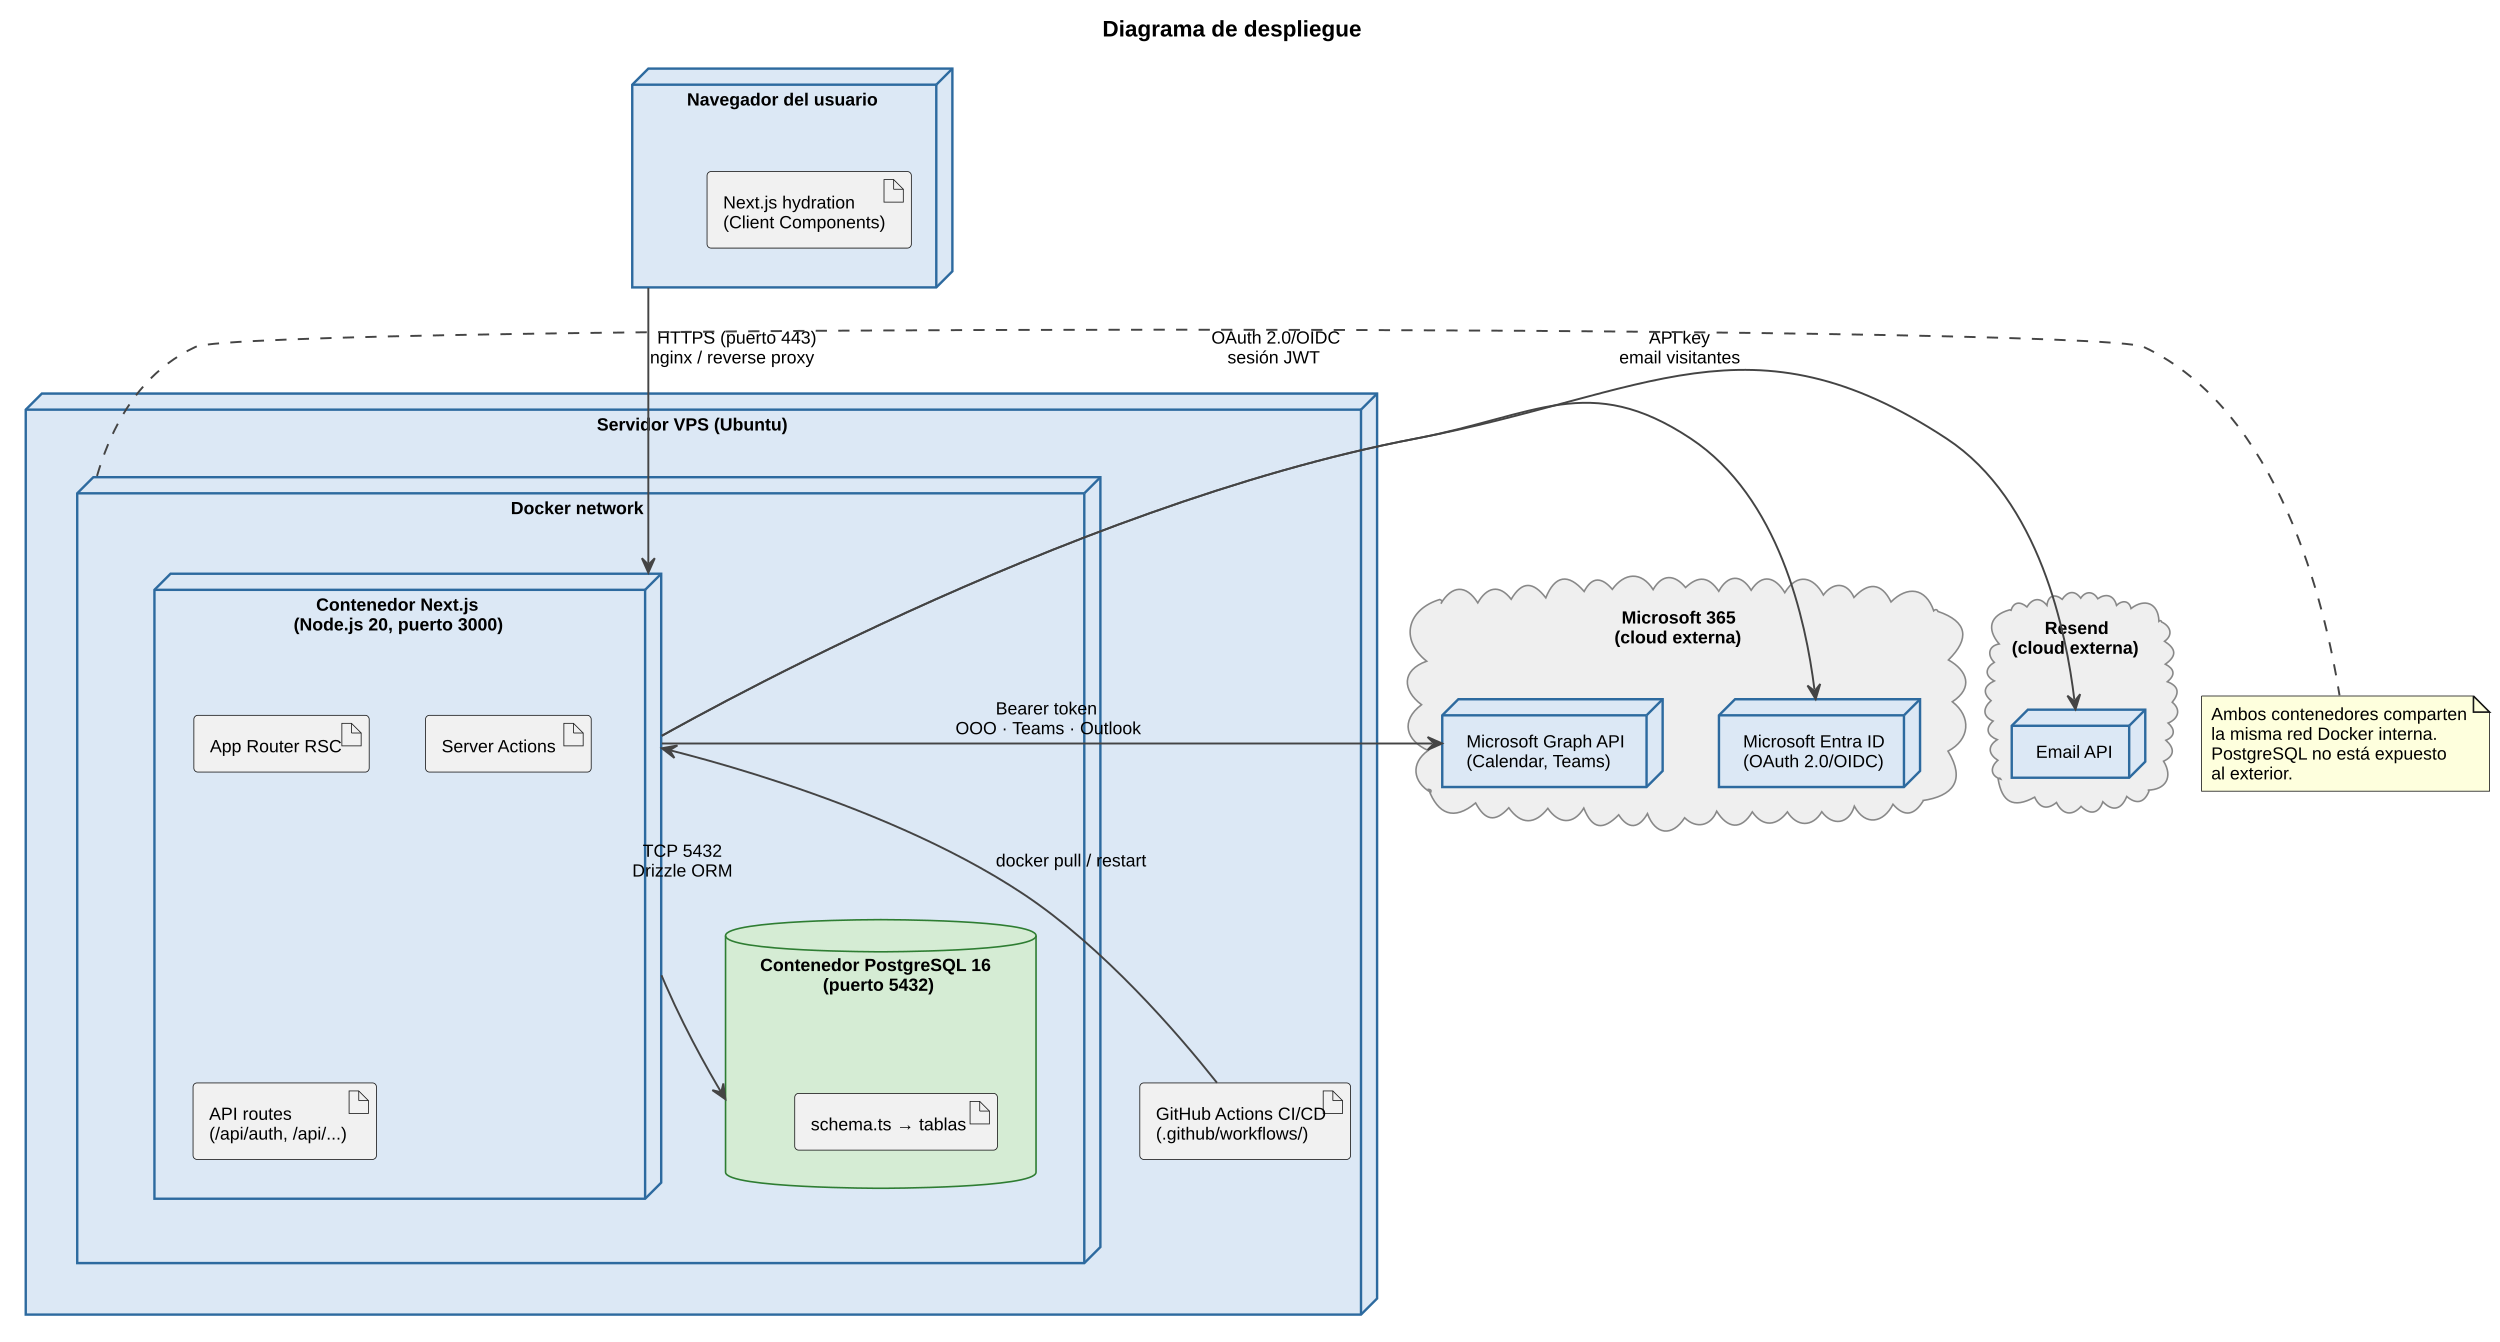
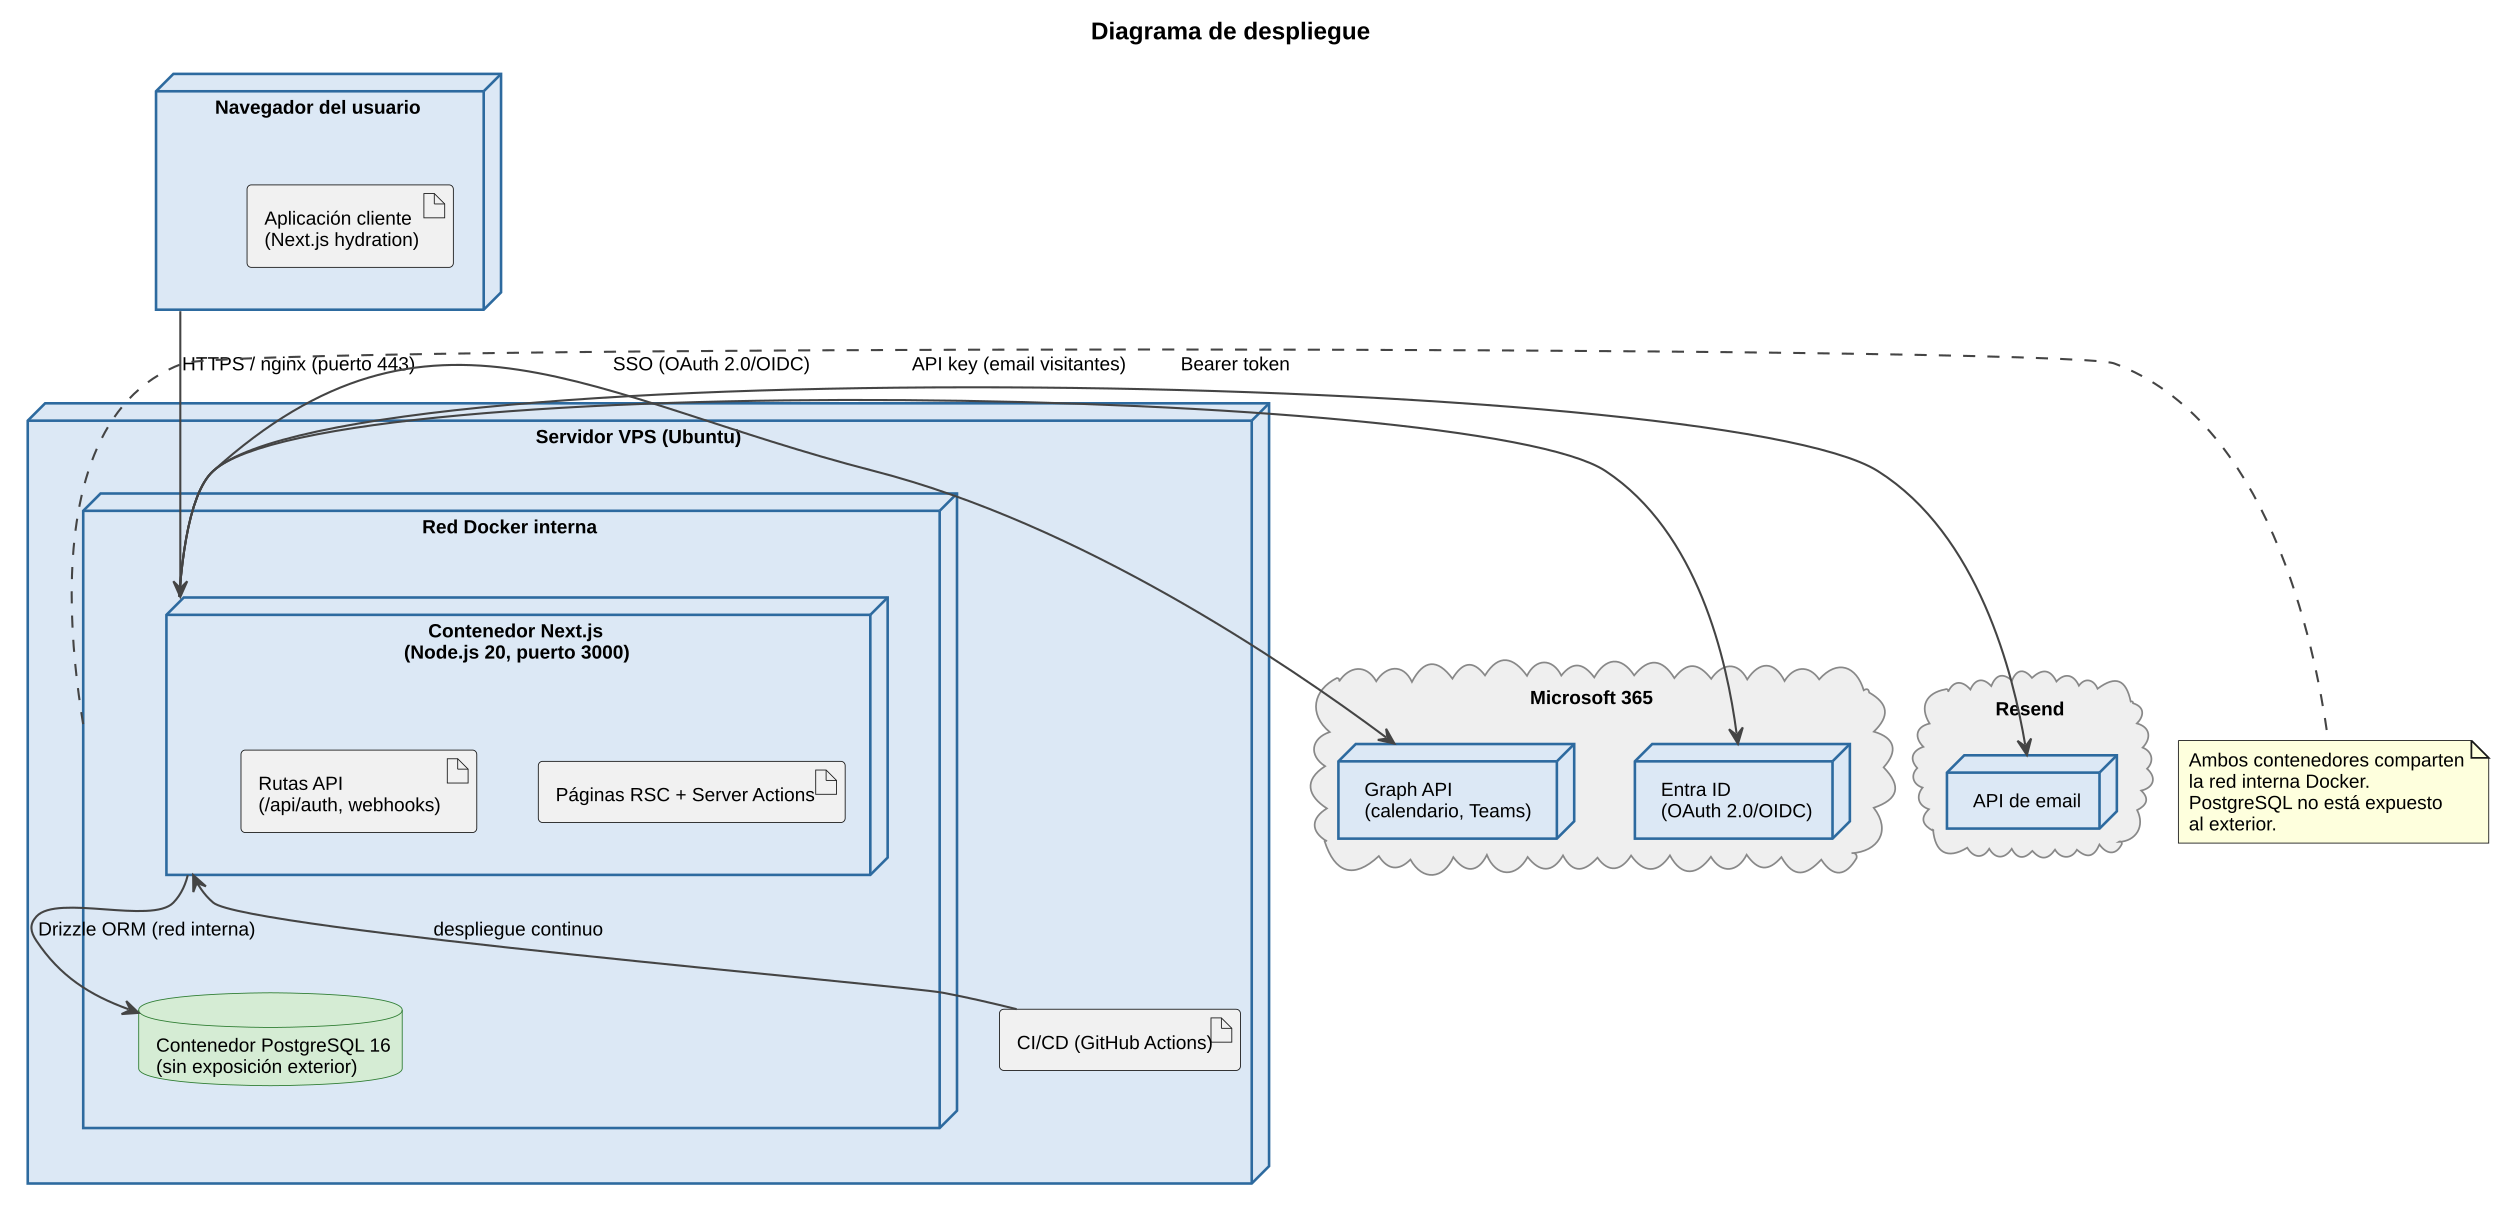
- <svg xmlns="http://www.w3.org/2000/svg" contentStyleType="text/css" height="834px" preserveAspectRatio="none" style="width:1554px;height:834px;background:#FFFFFF;" version="1.1" viewBox="0 0 1554 834" width="1554px" zoomAndPan="magnify">
+ <svg xmlns="http://www.w3.org/2000/svg" contentStyleType="text/css" height="699px" preserveAspectRatio="none" style="width:1442px;height:699px;background:#FFFFFF;" version="1.1" viewBox="0 0 1442 699" width="1442px" zoomAndPan="magnify">
  <defs />
  <g>
-     <text fill="#000000" font-family="Arial" font-size="14" font-weight="bold" lengthAdjust="spacing" textLength="170" x="685.25" y="22.674">Diagrama de despliegue</text>
+     <text fill="#000000" font-family="Arial" font-size="14" font-weight="bold" lengthAdjust="spacing" textLength="170" x="629.25" y="22.674">Diagrama de despliegue</text>
    <g id="cluster_Browser">
-       <polygon fill="#DCE8F5" points="393,52.641,403,42.641,592,42.641,592,168.641,582,178.641,393,178.641,393,52.641" style="stroke:#2D6A9F;stroke-width:1.5;" />
-       <line style="stroke:#2D6A9F;stroke-width:1.5;" x1="582" x2="592" y1="52.641" y2="42.641" />
-       <line style="stroke:#2D6A9F;stroke-width:1.5;" x1="393" x2="582" y1="52.641" y2="52.641" />
-       <line style="stroke:#2D6A9F;stroke-width:1.5;" x1="582" x2="582" y1="52.641" y2="178.641" />
-       <text fill="#000000" font-family="Arial" font-size="11" font-weight="bold" lengthAdjust="spacing" textLength="123" x="427" y="65.599">Navegador del usuario</text>
+       <polygon fill="#DCE8F5" points="90,52.641,100,42.641,289,42.641,289,168.641,279,178.641,90,178.641,90,52.641" style="stroke:#2D6A9F;stroke-width:1.5;" />
+       <line style="stroke:#2D6A9F;stroke-width:1.5;" x1="279" x2="289" y1="52.641" y2="42.641" />
+       <line style="stroke:#2D6A9F;stroke-width:1.5;" x1="90" x2="279" y1="52.641" y2="52.641" />
+       <line style="stroke:#2D6A9F;stroke-width:1.5;" x1="279" x2="279" y1="52.641" y2="178.641" />
+       <text fill="#000000" font-family="Arial" font-size="11" font-weight="bold" lengthAdjust="spacing" textLength="123" x="124" y="65.599">Navegador del usuario</text>
    </g>
    <g id="cluster_VPS">
-       <polygon fill="#DCE8F5" points="16,254.641,26,244.641,856,244.641,856,807.141,846,817.141,16,817.141,16,254.641" style="stroke:#2D6A9F;stroke-width:1.5;" />
-       <line style="stroke:#2D6A9F;stroke-width:1.5;" x1="846" x2="856" y1="254.641" y2="244.641" />
-       <line style="stroke:#2D6A9F;stroke-width:1.5;" x1="16" x2="846" y1="254.641" y2="254.641" />
-       <line style="stroke:#2D6A9F;stroke-width:1.5;" x1="846" x2="846" y1="254.641" y2="817.141" />
-       <text fill="#000000" font-family="Arial" font-size="11" font-weight="bold" lengthAdjust="spacing" textLength="122" x="371" y="267.599">Servidor VPS (Ubuntu)</text>
+       <polygon fill="#DCE8F5" points="16,242.641,26,232.641,732,232.641,732,672.641,722,682.641,16,682.641,16,242.641" style="stroke:#2D6A9F;stroke-width:1.5;" />
+       <line style="stroke:#2D6A9F;stroke-width:1.5;" x1="722" x2="732" y1="242.641" y2="232.641" />
+       <line style="stroke:#2D6A9F;stroke-width:1.5;" x1="16" x2="722" y1="242.641" y2="242.641" />
+       <line style="stroke:#2D6A9F;stroke-width:1.5;" x1="722" x2="722" y1="242.641" y2="682.641" />
+       <text fill="#000000" font-family="Arial" font-size="11" font-weight="bold" lengthAdjust="spacing" textLength="122" x="309" y="255.599">Servidor VPS (Ubuntu)</text>
    </g>
    <g id="cluster_Docker">
-       <polygon fill="#DCE8F5" points="48,306.641,58,296.641,684,296.641,684,775.141,674,785.141,48,785.141,48,306.641" style="stroke:#2D6A9F;stroke-width:1.5;" />
-       <line style="stroke:#2D6A9F;stroke-width:1.5;" x1="674" x2="684" y1="306.641" y2="296.641" />
-       <line style="stroke:#2D6A9F;stroke-width:1.5;" x1="48" x2="674" y1="306.641" y2="306.641" />
-       <line style="stroke:#2D6A9F;stroke-width:1.5;" x1="674" x2="674" y1="306.641" y2="785.141" />
-       <text fill="#000000" font-family="Arial" font-size="11" font-weight="bold" lengthAdjust="spacing" textLength="89" x="317.5" y="319.599">Docker network</text>
+       <polygon fill="#DCE8F5" points="48,294.641,58,284.641,552,284.641,552,640.641,542,650.641,48,650.641,48,294.641" style="stroke:#2D6A9F;stroke-width:1.5;" />
+       <line style="stroke:#2D6A9F;stroke-width:1.5;" x1="542" x2="552" y1="294.641" y2="284.641" />
+       <line style="stroke:#2D6A9F;stroke-width:1.5;" x1="48" x2="542" y1="294.641" y2="294.641" />
+       <line style="stroke:#2D6A9F;stroke-width:1.5;" x1="542" x2="542" y1="294.641" y2="650.641" />
+       <text fill="#000000" font-family="Arial" font-size="11" font-weight="bold" lengthAdjust="spacing" textLength="105" x="243.5" y="307.599">Red Docker interna</text>
    </g>
    <g id="cluster_NextJS">
-       <polygon fill="#DCE8F5" points="96,366.641,106,356.641,411,356.641,411,735.141,401,745.141,96,745.141,96,366.641" style="stroke:#2D6A9F;stroke-width:1.5;" />
-       <line style="stroke:#2D6A9F;stroke-width:1.5;" x1="401" x2="411" y1="366.641" y2="356.641" />
-       <line style="stroke:#2D6A9F;stroke-width:1.5;" x1="96" x2="401" y1="366.641" y2="366.641" />
-       <line style="stroke:#2D6A9F;stroke-width:1.5;" x1="401" x2="401" y1="366.641" y2="745.141" />
-       <text fill="#000000" font-family="Arial" font-size="11" font-weight="bold" lengthAdjust="spacing" textLength="106" x="196.5" y="379.599">Contenedor Next.js</text>
-       <text fill="#000000" font-family="Arial" font-size="11" font-weight="bold" lengthAdjust="spacing" textLength="134" x="182.5" y="391.888">(Node.js 20, puerto 3000)</text>
-     </g>
-     <g id="cluster_PG">
-       <path d="M451,581.641 C451,571.641 547.5,571.641 547.5,571.641 C547.5,571.641 644,571.641 644,581.641 L644,728.641 C644,738.641 547.5,738.641 547.5,738.641 C547.5,738.641 451,738.641 451,728.641 L451,581.641 " fill="#D5ECD4" style="stroke:#2E7D32;stroke-width:1.0;" />
-       <path d="M451,581.641 C451,591.641 547.5,591.641 547.5,591.641 C547.5,591.641 644,591.641 644,581.641 " fill="none" style="stroke:#2E7D32;stroke-width:1.0;" />
-       <text fill="#000000" font-family="Arial" font-size="11" font-weight="bold" lengthAdjust="spacing" textLength="150" x="472.5" y="603.599">Contenedor PostgreSQL 16</text>
-       <text fill="#000000" font-family="Arial" font-size="11" font-weight="bold" lengthAdjust="spacing" textLength="72" x="511.5" y="615.888">(puerto 5432)</text>
+       <polygon fill="#DCE8F5" points="96,354.641,106,344.641,512,344.641,512,494.641,502,504.641,96,504.641,96,354.641" style="stroke:#2D6A9F;stroke-width:1.5;" />
+       <line style="stroke:#2D6A9F;stroke-width:1.5;" x1="502" x2="512" y1="354.641" y2="344.641" />
+       <line style="stroke:#2D6A9F;stroke-width:1.5;" x1="96" x2="502" y1="354.641" y2="354.641" />
+       <line style="stroke:#2D6A9F;stroke-width:1.5;" x1="502" x2="502" y1="354.641" y2="504.641" />
+       <text fill="#000000" font-family="Arial" font-size="11" font-weight="bold" lengthAdjust="spacing" textLength="106" x="247" y="367.599">Contenedor Next.js</text>
+       <text fill="#000000" font-family="Arial" font-size="11" font-weight="bold" lengthAdjust="spacing" textLength="134" x="233" y="379.888">(Node.js 20, puerto 3000)</text>
    </g>
    <g id="cluster_M365">
-       <path d="M895.629,375.215 C902.5,363.849 911.248,363.078 918.601,374.734 C924.02,365.146 931.851,362.744 939.356,372.495 C946.221,360.827 953.111,361.611 960.871,371.606 C966.532,357.573 974.801,356.143 984.705,367.647 C989.773,357.991 995.851,358.863 1002.21,366.327 C1009.732,355.959 1020.195,354.888 1027.588,366.476 C1033.225,356.62 1040.939,356.932 1047.737,365.184 C1055.839,357.635 1062.171,358.347 1068.389,367.512 C1074.011,357.256 1082.243,356.577 1088.524,366.867 C1095.606,355.932 1103.815,358.978 1109.42,368.384 C1117.023,355.88 1127.28,358.322 1133.418,369.847 C1139.292,361.863 1147.983,361.52 1152.437,371.361 C1161.115,361.973 1169.412,361.801 1175.455,374.151 C1185.586,364.063 1196.951,365.157 1202,379.641 C1202.851,378.678 1204.159,378.644 1204.623,380.067 C1223.189,386.378 1224.577,396.977 1211.154,410.218 C1222.721,416.75 1227.057,427.361 1213.566,436.217 C1225.708,445.603 1224.498,459.791 1210.88,466.924 C1222.083,485.177 1213.934,494.967 1195,497.641 C1195.233,497.571 1195.418,497.693 1195.384,497.953 C1190.014,506.696 1183.869,508.22 1176.683,499.948 C1170.952,511.373 1159.625,513.981 1152.659,501.172 C1149.239,512.249 1139.276,513.818 1132.419,504.6 C1126.655,514.421 1116.914,514.035 1111.057,504.703 C1104.34,513.516 1095.961,514.365 1089.246,504.7 C1082.18,516.494 1073.744,514.894 1067.109,504.275 C1063.294,513.568 1054.323,515.391 1047.172,508.347 C1039.458,520.299 1028.965,519.103 1024.055,505.781 C1018.798,515.058 1012.193,515.894 1006.182,506.503 C996.458,516.409 989.766,515.546 984.485,502.333 C978.03,513.025 968.742,512.166 962.138,502.497 C954.203,512.645 945.493,512.911 937.87,502.135 C929.14,511.686 923.025,509.857 917.256,499.125 C903.665,510.445 893.819,506.121 888,490.641 C889.276,490.738 889.854,491.198 889.339,492.551 C878.151,486.114 876.699,474.337 887.695,466.5 C874.008,460.269 870.205,448.161 883.618,438.047 C871.648,429.098 871.057,416.681 886.804,410.997 C869.497,397.173 875.304,378.558 895,372.641 C896.412,373.195 896.765,374.038 895.629,375.215 " fill="#EFEFEF" style="stroke:#888888;stroke-width:1.0;" />
-       <text fill="#000000" font-family="Arial" font-size="11" font-weight="bold" lengthAdjust="spacing" textLength="74" x="1008" y="387.599">Microsoft 365</text>
-       <text fill="#000000" font-family="Arial" font-size="11" font-weight="bold" lengthAdjust="spacing" textLength="83" x="1003.5" y="399.888">(cloud externa)</text>
+       <path d="M772.375,393.094 C778.157,384.269 787.911,382.732 793.82,392.95 C799.329,384.161 809.254,382.344 814.409,393.318 C821.16,380.38 829.048,379.669 837.774,391.451 C843.264,382.446 849.199,379.954 856.552,389.573 C864.591,376.658 872.954,378.991 880.77,389.801 C885.727,379.687 895.46,379.432 900.567,389.656 C907.53,380.865 913.553,382.756 919.569,390.728 C926.086,379.405 934.918,378.074 942.594,389.558 C950.989,379.103 958.832,379.962 965.767,391.122 C973.38,381.278 979.796,382.421 987.024,391.553 C993.047,382.793 1002.116,380.974 1007.813,391.897 C1014.709,381.424 1023.36,380.929 1029.336,392.783 C1034.48,384.321 1043.377,383.171 1049.308,391.868 C1059.834,380.054 1070.782,384.12 1075,398.141 C1076.657,397.079 1077.82,397.295 1078.14,399.447 C1089.411,405.975 1090.09,413.032 1080.838,422.014 C1093.276,425.647 1094.882,433.273 1086.479,442.613 C1097.123,453.555 1094.991,461.072 1080.776,465.933 C1091.142,479.339 1083.219,491.207 1068,492.141 C1069.965,491.622 1071.351,493.055 1070.857,494.996 C1064.668,505.447 1057.571,506.547 1050.507,495.839 C1041.953,504.966 1034.694,507.009 1027.511,494.389 C1019.893,503.121 1013.846,502.091 1007.457,493.005 C1002.451,503.038 993.023,504.413 986.854,494.188 C979.195,504.736 970.1,506.274 963.218,493.404 C956.135,504.134 947.959,503.54 940.81,493.476 C935.365,502.139 928.011,503.954 921.435,494.7 C914.362,502.481 907.396,504.58 901.536,493.425 C895.472,503.828 888.074,503.188 881.157,494.328 C874.648,506.403 862.87,506.169 857.634,493.135 C852.35,503.781 844.889,503.571 838.291,494.418 C832.615,507.198 820.629,508.485 813.537,495.794 C806.786,502.594 800.436,501.784 795.315,493.787 C780.542,507.543 769.912,503.476 764,485.141 C764.437,484.541 764.946,484.676 765.304,485.229 C755.708,479.571 756.179,471.913 765.342,466.291 C754.296,459.159 751.711,450.08 764.312,441.947 C754.653,435.63 756.301,425.851 766.944,422.245 C754.612,411.87 757.342,398.127 771,391.141 C772.261,391.055 772.784,392.004 772.375,393.094 " fill="#EFEFEF" style="stroke:#888888;stroke-width:1.0;" />
+       <text fill="#000000" font-family="Arial" font-size="11" font-weight="bold" lengthAdjust="spacing" textLength="74" x="882.5" y="406.099">Microsoft 365</text>
    </g>
    <g id="cluster_ResendCloud">
-       <path d="M1249.925,379.85 C1251.564,373.822 1255.831,373.78 1259.937,377.249 C1263.352,371.846 1268.155,371.056 1272.385,376.294 C1273.086,370.134 1277.242,368.86 1281.852,372.527 C1285.135,367.688 1289.478,366.531 1293.389,371.81 C1296.404,367.238 1301.246,367.367 1303.956,372.155 C1309.13,368.621 1313.968,369.947 1315.639,376.296 C1318.782,373.187 1323.36,372.866 1324.662,378.251 C1333.136,371.685 1341.648,374.856 1342,386.141 C1342.76,385.479 1343.437,385.677 1343.706,386.652 C1348.997,389.127 1351.192,394.519 1345.491,398.632 C1352.721,403.317 1353.288,407.65 1345.983,412.839 C1351.666,415.838 1352.419,419.529 1347.235,423.772 C1354.446,426.523 1354.837,430.945 1350.264,436.5 C1356.118,441.333 1353.735,446.938 1347.733,449.454 C1352.062,453.251 1352.26,457.694 1346.333,460.149 C1351.658,464.915 1352.043,469.791 1344.883,473.166 C1350.846,482.878 1346.416,490.983 1335,491.141 C1335.688,491.081 1336.008,491.476 1335.672,492.119 C1332.679,499.387 1327.626,499.919 1321.997,495.103 C1318.82,502.987 1313.478,504.885 1307.122,498.391 C1304.5,506.087 1298.957,506.593 1293.588,501.24 C1287.811,507.752 1281.919,506.161 1278.306,498.848 C1272.426,503.635 1267.791,502.28 1264.745,495.52 C1251.372,502.833 1244.448,498.663 1242,484.141 C1242.55,483.426 1243.413,483.592 1243.777,484.364 C1236.823,482.308 1237.202,476.57 1241.858,472.618 C1236.054,468.885 1235.192,463.864 1241.486,459.78 C1235.536,457.346 1233.611,453.149 1238.904,448.207 C1231.875,445.143 1232.872,439.775 1237.626,435.523 C1231.915,430.596 1233.49,426.222 1239.644,423.244 C1233.328,419.949 1234.217,415.004 1239.635,411.7 C1235.274,407.458 1235.816,401.538 1242.679,400.289 C1234.72,390.922 1236.946,382.527 1249,379.141 C1249.54,378.938 1250.061,379.173 1249.925,379.85 " fill="#EFEFEF" style="stroke:#888888;stroke-width:1.0;" />
-       <text fill="#000000" font-family="Arial" font-size="11" font-weight="bold" lengthAdjust="spacing" textLength="42" x="1271" y="394.099">Resend</text>
-       <text fill="#000000" font-family="Arial" font-size="11" font-weight="bold" lengthAdjust="spacing" textLength="83" x="1250.5" y="406.388">(cloud externa)</text>
+       <path d="M1123.662,399.07 C1126.901,392.165 1132.019,392.599 1136.525,397.712 C1139.344,391.452 1143.854,390.685 1148.547,395.718 C1151.193,389.328 1154.929,387.809 1160.536,392.521 C1163.254,385.747 1167.707,385.647 1172.031,390.998 C1177.641,385.865 1182.424,385.628 1186.159,393.099 C1191.145,387.719 1196.274,389.259 1199.11,395.496 C1202.853,390.436 1207.798,392.101 1209.87,397.256 C1220.511,389.342 1226.295,391.997 1229,404.641 C1229.847,404.421 1230.388,404.648 1230.361,405.63 C1237.239,407.802 1236.754,413.005 1232.582,417.283 C1240.499,419.46 1240.903,425.976 1235.874,431.213 C1241.426,433.385 1242.658,439.19 1238.417,443.404 C1244.188,448.533 1242.286,454.341 1235.062,456.01 C1240.135,460.853 1237.993,464.601 1232.699,467.268 C1237.359,476.369 1232.312,485.258 1222,485.641 C1223.069,484.939 1223.918,485.555 1223.93,486.729 C1220.384,493.899 1214.915,492.64 1210.962,487.144 C1207.834,494.292 1203.937,495.326 1197.966,490.139 C1194.767,495.875 1188.497,495.348 1185.341,490.09 C1181.136,496.085 1177.08,496.089 1172.246,490.82 C1167.823,495.517 1163.672,495.799 1160.365,489.603 C1156.525,495.254 1151.191,495.993 1147.385,489.566 C1143.529,495.864 1138.019,494.572 1134.733,488.96 C1123.031,496.075 1116.183,491.641 1115,478.641 C1115.314,478.793 1115.282,479.019 1115.036,479.207 C1109.203,476.097 1107.129,472.089 1112.591,466.76 C1106.408,464.69 1104.954,459.321 1108.948,454.28 C1103.61,452.627 1101.628,447.3 1105.876,443.03 C1101.009,437.681 1103.126,432.904 1109.41,430.77 C1103.985,425.355 1104.984,419.2 1112.979,417.354 C1106.936,407.483 1110.962,399.695 1122,397.641 C1123.19,397.108 1123.875,397.971 1123.662,399.07 " fill="#EFEFEF" style="stroke:#888888;stroke-width:1.0;" />
+       <text fill="#000000" font-family="Arial" font-size="11" font-weight="bold" lengthAdjust="spacing" textLength="42" x="1151" y="412.599">Resend</text>
    </g>
    <g id="elem_Client">
-       <rect fill="#F1F1F1" height="47.578" rx="2.5" ry="2.5" style="stroke:#181818;stroke-width:0.5;" width="127" x="439.5" y="106.641" />
-       <polygon fill="#F1F1F1" points="549.5,111.641,549.5,125.641,561.5,125.641,561.5,117.641,555.5,111.641,549.5,111.641" style="stroke:#181818;stroke-width:0.5;" />
-       <line style="stroke:#181818;stroke-width:0.5;" x1="555.5" x2="555.5" y1="111.641" y2="117.641" />
-       <line style="stroke:#181818;stroke-width:0.5;" x1="561.5" x2="555.5" y1="117.641" y2="117.641" />
-       <text fill="#000000" font-family="Arial" font-size="11" lengthAdjust="spacing" textLength="81" x="449.5" y="129.599">Next.js hydration</text>
-       <text fill="#000000" font-family="Arial" font-size="11" lengthAdjust="spacing" textLength="97" x="449.5" y="141.888">(Client Components)</text>
+       <rect fill="#F1F1F1" height="47.578" rx="2.5" ry="2.5" style="stroke:#181818;stroke-width:0.5;" width="119" x="142.5" y="106.641" />
+       <polygon fill="#F1F1F1" points="244.5,111.641,244.5,125.641,256.5,125.641,256.5,117.641,250.5,111.641,244.5,111.641" style="stroke:#181818;stroke-width:0.5;" />
+       <line style="stroke:#181818;stroke-width:0.5;" x1="250.5" x2="250.5" y1="111.641" y2="117.641" />
+       <line style="stroke:#181818;stroke-width:0.5;" x1="256.5" x2="250.5" y1="117.641" y2="117.641" />
+       <text fill="#000000" font-family="Arial" font-size="11" lengthAdjust="spacing" textLength="84" x="152.5" y="129.599">Aplicación cliente</text>
+       <text fill="#000000" font-family="Arial" font-size="11" lengthAdjust="spacing" textLength="89" x="152.5" y="141.888">(Next.js hydration)</text>
    </g>
    <g id="elem_CICD">
-       <rect fill="#F1F1F1" height="47.578" rx="2.5" ry="2.5" style="stroke:#181818;stroke-width:0.5;" width="131" x="708.5" y="673.141" />
-       <polygon fill="#F1F1F1" points="822.5,678.141,822.5,692.141,834.5,692.141,834.5,684.141,828.5,678.141,822.5,678.141" style="stroke:#181818;stroke-width:0.5;" />
-       <line style="stroke:#181818;stroke-width:0.5;" x1="828.5" x2="828.5" y1="678.141" y2="684.141" />
-       <line style="stroke:#181818;stroke-width:0.5;" x1="834.5" x2="828.5" y1="684.141" y2="684.141" />
-       <text fill="#000000" font-family="Arial" font-size="11" lengthAdjust="spacing" textLength="101" x="718.5" y="696.099">GitHub Actions CI/CD</text>
-       <text fill="#000000" font-family="Arial" font-size="11" lengthAdjust="spacing" textLength="99" x="718.5" y="708.388">(.github/workflows/)</text>
+       <rect fill="#F1F1F1" height="35.289" rx="2.5" ry="2.5" style="stroke:#181818;stroke-width:0.5;" width="139" x="576.5" y="582.141" />
+       <polygon fill="#F1F1F1" points="698.5,587.141,698.5,601.141,710.5,601.141,710.5,593.141,704.5,587.141,698.5,587.141" style="stroke:#181818;stroke-width:0.5;" />
+       <line style="stroke:#181818;stroke-width:0.5;" x1="704.5" x2="704.5" y1="587.141" y2="593.141" />
+       <line style="stroke:#181818;stroke-width:0.5;" x1="710.5" x2="704.5" y1="593.141" y2="593.141" />
+       <text fill="#000000" font-family="Arial" font-size="11" lengthAdjust="spacing" textLength="109" x="586.5" y="605.099">CI/CD (GitHub Actions)</text>
+     </g>
+     <g id="elem_PG">
+       <path d="M80,582.641 C80,572.641 156,572.641 156,572.641 C156,572.641 232,572.641 232,582.641 L232,616.219 C232,626.219 156,626.219 156,626.219 C156,626.219 80,626.219 80,616.219 L80,582.641 " fill="#D5ECD4" style="stroke:#2E7D32;stroke-width:0.5;" />
+       <path d="M80,582.641 C80,592.641 156,592.641 156,592.641 C156,592.641 232,592.641 232,582.641 " fill="none" style="stroke:#2E7D32;stroke-width:0.5;" />
+       <text fill="#000000" font-family="Arial" font-size="11" lengthAdjust="spacing" textLength="132" x="90" y="606.599">Contenedor PostgreSQL 16</text>
+       <text fill="#000000" font-family="Arial" font-size="11" lengthAdjust="spacing" textLength="117" x="90" y="618.888">(sin exposición exterior)</text>
    </g>
    <g id="elem_RSC">
-       <rect fill="#F1F1F1" height="35.289" rx="2.5" ry="2.5" style="stroke:#181818;stroke-width:0.5;" width="109" x="120.5" y="444.641" />
-       <polygon fill="#F1F1F1" points="212.5,449.641,212.5,463.641,224.5,463.641,224.5,455.641,218.5,449.641,212.5,449.641" style="stroke:#181818;stroke-width:0.5;" />
-       <line style="stroke:#181818;stroke-width:0.5;" x1="218.5" x2="218.5" y1="449.641" y2="455.641" />
-       <line style="stroke:#181818;stroke-width:0.5;" x1="224.5" x2="218.5" y1="455.641" y2="455.641" />
-       <text fill="#000000" font-family="Arial" font-size="11" lengthAdjust="spacing" textLength="79" x="130.5" y="467.599">App Router RSC</text>
-     </g>
-     <g id="elem_SA">
-       <rect fill="#F1F1F1" height="35.289" rx="2.5" ry="2.5" style="stroke:#181818;stroke-width:0.5;" width="103" x="264.5" y="444.641" />
-       <polygon fill="#F1F1F1" points="350.5,449.641,350.5,463.641,362.5,463.641,362.5,455.641,356.5,449.641,350.5,449.641" style="stroke:#181818;stroke-width:0.5;" />
-       <line style="stroke:#181818;stroke-width:0.5;" x1="356.5" x2="356.5" y1="449.641" y2="455.641" />
-       <line style="stroke:#181818;stroke-width:0.5;" x1="362.5" x2="356.5" y1="455.641" y2="455.641" />
-       <text fill="#000000" font-family="Arial" font-size="11" lengthAdjust="spacing" textLength="73" x="274.5" y="467.599">Server Actions</text>
+       <rect fill="#F1F1F1" height="35.289" rx="2.5" ry="2.5" style="stroke:#181818;stroke-width:0.5;" width="177" x="310.5" y="439.141" />
+       <polygon fill="#F1F1F1" points="470.5,444.141,470.5,458.141,482.5,458.141,482.5,450.141,476.5,444.141,470.5,444.141" style="stroke:#181818;stroke-width:0.5;" />
+       <line style="stroke:#181818;stroke-width:0.5;" x1="476.5" x2="476.5" y1="444.141" y2="450.141" />
+       <line style="stroke:#181818;stroke-width:0.5;" x1="482.5" x2="476.5" y1="450.141" y2="450.141" />
+       <text fill="#000000" font-family="Arial" font-size="11" lengthAdjust="spacing" textLength="147" x="320.5" y="462.099">Páginas RSC + Server Actions</text>
    </g>
    <g id="elem_API">
-       <rect fill="#F1F1F1" height="47.578" rx="2.5" ry="2.5" style="stroke:#181818;stroke-width:0.5;" width="114" x="120" y="673.141" />
-       <polygon fill="#F1F1F1" points="217,678.141,217,692.141,229,692.141,229,684.141,223,678.141,217,678.141" style="stroke:#181818;stroke-width:0.5;" />
-       <line style="stroke:#181818;stroke-width:0.5;" x1="223" x2="223" y1="678.141" y2="684.141" />
-       <line style="stroke:#181818;stroke-width:0.5;" x1="229" x2="223" y1="684.141" y2="684.141" />
-       <text fill="#000000" font-family="Arial" font-size="11" lengthAdjust="spacing" textLength="50" x="130" y="696.099">API routes</text>
-       <text fill="#000000" font-family="Arial" font-size="11" lengthAdjust="spacing" textLength="84" x="130" y="708.388">(/api/auth, /api/...)</text>
-     </g>
-     <g id="elem_Schema">
-       <rect fill="#F1F1F1" height="35.289" rx="2.5" ry="2.5" style="stroke:#181818;stroke-width:0.5;" width="126" x="494" y="679.641" />
-       <polygon fill="#F1F1F1" points="603,684.641,603,698.641,615,698.641,615,690.641,609,684.641,603,684.641" style="stroke:#181818;stroke-width:0.5;" />
-       <line style="stroke:#181818;stroke-width:0.5;" x1="609" x2="609" y1="684.641" y2="690.641" />
-       <line style="stroke:#181818;stroke-width:0.5;" x1="615" x2="609" y1="690.641" y2="690.641" />
-       <text fill="#000000" font-family="Arial" font-size="11" lengthAdjust="spacing" textLength="96" x="504" y="702.599">schema.ts → tablas</text>
+       <rect fill="#F1F1F1" height="47.578" rx="2.5" ry="2.5" style="stroke:#181818;stroke-width:0.5;" width="136" x="139" y="432.641" />
+       <polygon fill="#F1F1F1" points="258,437.641,258,451.641,270,451.641,270,443.641,264,437.641,258,437.641" style="stroke:#181818;stroke-width:0.5;" />
+       <line style="stroke:#181818;stroke-width:0.5;" x1="264" x2="264" y1="437.641" y2="443.641" />
+       <line style="stroke:#181818;stroke-width:0.5;" x1="270" x2="264" y1="443.641" y2="443.641" />
+       <text fill="#000000" font-family="Arial" font-size="11" lengthAdjust="spacing" textLength="47" x="149" y="455.599">Rutas API</text>
+       <text fill="#000000" font-family="Arial" font-size="11" lengthAdjust="spacing" textLength="106" x="149" y="467.888">(/api/auth, webhooks)</text>
    </g>
    <g id="elem_EntraID">
-       <polygon fill="#DCE8F5" points="1068.5,444.641,1078.5,434.641,1193.5,434.641,1193.5,479.219,1183.5,489.219,1068.5,489.219,1068.5,444.641" style="stroke:#2D6A9F;stroke-width:1.5;" />
-       <line style="stroke:#2D6A9F;stroke-width:1.5;" x1="1183.5" x2="1193.5" y1="444.641" y2="434.641" />
-       <line style="stroke:#2D6A9F;stroke-width:1.5;" x1="1068.5" x2="1183.5" y1="444.641" y2="444.641" />
-       <line style="stroke:#2D6A9F;stroke-width:1.5;" x1="1183.5" x2="1183.5" y1="444.641" y2="489.219" />
-       <text fill="#000000" font-family="Arial" font-size="11" lengthAdjust="spacing" textLength="85" x="1083.5" y="464.599">Microsoft Entra ID</text>
-       <text fill="#000000" font-family="Arial" font-size="11" lengthAdjust="spacing" textLength="84" x="1083.5" y="476.888">(OAuth 2.0/OIDC)</text>
+       <polygon fill="#DCE8F5" points="943,439.141,953,429.141,1067,429.141,1067,473.719,1057,483.719,943,483.719,943,439.141" style="stroke:#2D6A9F;stroke-width:1.5;" />
+       <line style="stroke:#2D6A9F;stroke-width:1.5;" x1="1057" x2="1067" y1="439.141" y2="429.141" />
+       <line style="stroke:#2D6A9F;stroke-width:1.5;" x1="943" x2="1057" y1="439.141" y2="439.141" />
+       <line style="stroke:#2D6A9F;stroke-width:1.5;" x1="1057" x2="1057" y1="439.141" y2="483.719" />
+       <text fill="#000000" font-family="Arial" font-size="11" lengthAdjust="spacing" textLength="37" x="958" y="459.099">Entra ID</text>
+       <text fill="#000000" font-family="Arial" font-size="11" lengthAdjust="spacing" textLength="84" x="958" y="471.388">(OAuth 2.0/OIDC)</text>
    </g>
    <g id="elem_Graph">
-       <polygon fill="#DCE8F5" points="896.5,444.641,906.5,434.641,1033.5,434.641,1033.5,479.219,1023.5,489.219,896.5,489.219,896.5,444.641" style="stroke:#2D6A9F;stroke-width:1.5;" />
-       <line style="stroke:#2D6A9F;stroke-width:1.5;" x1="1023.5" x2="1033.5" y1="444.641" y2="434.641" />
-       <line style="stroke:#2D6A9F;stroke-width:1.5;" x1="896.5" x2="1023.5" y1="444.641" y2="444.641" />
-       <line style="stroke:#2D6A9F;stroke-width:1.5;" x1="1023.5" x2="1023.5" y1="444.641" y2="489.219" />
-       <text fill="#000000" font-family="Arial" font-size="11" lengthAdjust="spacing" textLength="97" x="911.5" y="464.599">Microsoft Graph API</text>
-       <text fill="#000000" font-family="Arial" font-size="11" lengthAdjust="spacing" textLength="89" x="911.5" y="476.888">(Calendar, Teams)</text>
+       <polygon fill="#DCE8F5" points="772,439.141,782,429.141,908,429.141,908,473.719,898,483.719,772,483.719,772,439.141" style="stroke:#2D6A9F;stroke-width:1.5;" />
+       <line style="stroke:#2D6A9F;stroke-width:1.5;" x1="898" x2="908" y1="439.141" y2="429.141" />
+       <line style="stroke:#2D6A9F;stroke-width:1.5;" x1="772" x2="898" y1="439.141" y2="439.141" />
+       <line style="stroke:#2D6A9F;stroke-width:1.5;" x1="898" x2="898" y1="439.141" y2="483.719" />
+       <text fill="#000000" font-family="Arial" font-size="11" lengthAdjust="spacing" textLength="49" x="787" y="459.099">Graph API</text>
+       <text fill="#000000" font-family="Arial" font-size="11" lengthAdjust="spacing" textLength="96" x="787" y="471.388">(calendario, Teams)</text>
    </g>
    <g id="elem_Resend">
-       <polygon fill="#DCE8F5" points="1250.5,451.141,1260.5,441.141,1333.5,441.141,1333.5,473.43,1323.5,483.43,1250.5,483.43,1250.5,451.141" style="stroke:#2D6A9F;stroke-width:1.5;" />
-       <line style="stroke:#2D6A9F;stroke-width:1.5;" x1="1323.5" x2="1333.5" y1="451.141" y2="441.141" />
-       <line style="stroke:#2D6A9F;stroke-width:1.5;" x1="1250.5" x2="1323.5" y1="451.141" y2="451.141" />
-       <line style="stroke:#2D6A9F;stroke-width:1.5;" x1="1323.5" x2="1323.5" y1="451.141" y2="483.43" />
-       <text fill="#000000" font-family="Arial" font-size="11" lengthAdjust="spacing" textLength="43" x="1265.5" y="471.099">Email API</text>
+       <polygon fill="#DCE8F5" points="1123,445.641,1133,435.641,1221,435.641,1221,467.93,1211,477.93,1123,477.93,1123,445.641" style="stroke:#2D6A9F;stroke-width:1.5;" />
+       <line style="stroke:#2D6A9F;stroke-width:1.5;" x1="1211" x2="1221" y1="445.641" y2="435.641" />
+       <line style="stroke:#2D6A9F;stroke-width:1.5;" x1="1123" x2="1211" y1="445.641" y2="445.641" />
+       <line style="stroke:#2D6A9F;stroke-width:1.5;" x1="1211" x2="1211" y1="445.641" y2="477.93" />
+       <text fill="#000000" font-family="Arial" font-size="11" lengthAdjust="spacing" textLength="58" x="1138" y="465.599">API de email</text>
    </g>
-     <g id="elem_GMN25">
-       <path d="M1368.5,432.641 L1368.5,491.797 L1547.5,491.797 L1547.5,442.641 L1537.5,432.641 L1368.5,432.641 " fill="#FEFFDD" style="stroke:#181818;stroke-width:0.5;" />
-       <path d="M1537.5,432.641 L1537.5,442.641 L1547.5,442.641 L1537.5,432.641 " fill="#FEFFDD" style="stroke:#181818;stroke-width:1.0;" />
-       <text fill="#000000" font-family="Arial" font-size="11" lengthAdjust="spacing" textLength="158" x="1374.5" y="447.599">Ambos contenedores comparten</text>
-       <text fill="#000000" font-family="Arial" font-size="11" lengthAdjust="spacing" textLength="136" x="1374.5" y="459.888">la misma red Docker interna.</text>
-       <text fill="#000000" font-family="Arial" font-size="11" lengthAdjust="spacing" textLength="145" x="1374.5" y="472.177">PostgreSQL no está expuesto</text>
-       <text fill="#000000" font-family="Arial" font-size="11" lengthAdjust="spacing" textLength="51" x="1374.5" y="484.466">al exterior.</text>
+     <g id="elem_GMN23">
+       <path d="M1256.5,427.141 L1256.5,486.297 L1435.5,486.297 L1435.5,437.141 L1425.5,427.141 L1256.5,427.141 " fill="#FEFFDD" style="stroke:#181818;stroke-width:0.5;" />
+       <path d="M1425.5,427.141 L1425.5,437.141 L1435.5,437.141 L1425.5,427.141 " fill="#FEFFDD" style="stroke:#181818;stroke-width:1.0;" />
+       <text fill="#000000" font-family="Arial" font-size="11" lengthAdjust="spacing" textLength="158" x="1262.5" y="442.099">Ambos contenedores comparten</text>
+       <text fill="#000000" font-family="Arial" font-size="11" lengthAdjust="spacing" textLength="103" x="1262.5" y="454.388">la red interna Docker.</text>
+       <text fill="#000000" font-family="Arial" font-size="11" lengthAdjust="spacing" textLength="145" x="1262.5" y="466.677">PostgreSQL no está expuesto</text>
+       <text fill="#000000" font-family="Arial" font-size="11" lengthAdjust="spacing" textLength="51" x="1262.5" y="478.966">al exterior.</text>
    </g>
    <g id="link_Browser_NextJS">
-       <path d="M403,178.943 C403,180.784 403,182.666 403,184.587 C403,215.312 403,255.859 403,296.406 C403,316.679 403,330.952 403,349.996 " fill="none" id="Browser-to-NextJS" style="stroke:#444444;stroke-width:1.2;" />
-       <polygon fill="#444444" points="403,355.996,407,346.996,403,350.996,399,346.996,403,355.996" style="stroke:#444444;stroke-width:1.2;" />
-       <text fill="#000000" font-family="Arial" font-size="11" lengthAdjust="spacing" textLength="95" x="408.5" y="213.599">HTTPS (puerto 443)</text>
-       <text fill="#000000" font-family="Arial" font-size="11" lengthAdjust="spacing" textLength="104" x="404" y="225.888">nginx / reverse proxy</text>
+       <path d="M104,179.518 C104,179.976 104,180.436 104,180.898 C104,181.823 104,182.758 104,183.702 C104,213.914 104,253.786 104,293.656 C104,303.623 104,313.591 104,323.407 C104,328.315 104,333.186 104,337.999 C104,339.203 104,340.403 104,341.599 C104,342.197 104,342.794 104,343.39 C104,343.688 104,337.986 104,338.284 " fill="none" id="Browser-to-NextJS" style="stroke:#444444;stroke-width:1.2;" />
+       <polygon fill="#444444" points="104,344.284,108,335.284,104,339.284,100,335.284,104,344.284" style="stroke:#444444;stroke-width:1.2;" />
+       <text fill="#000000" font-family="Arial" font-size="11" lengthAdjust="spacing" textLength="130" x="105" y="213.599">HTTPS / nginx (puerto 443)</text>
    </g>
    <g id="link_NextJS_PG">
-       <path d="M411.177,606.229 C412.059,608.325 412.953,610.406 413.856,612.468 C415.662,616.592 417.504,620.644 419.36,624.604 C423.073,632.524 426.845,640.076 430.512,647.102 C437.848,661.154 444.763,673.102 449.943,681.686 C450.267,682.222 447.468,677.618 447.778,678.128 " fill="none" id="NextJS-to-PG" style="stroke:#444444;stroke-width:1.2;" />
-       <polygon fill="#444444" points="450.894,683.255,449.638,673.487,448.297,678.983,442.801,677.642,450.894,683.255" style="stroke:#444444;stroke-width:1.2;" />
-       <text fill="#000000" font-family="Arial" font-size="11" lengthAdjust="spacing" textLength="46" x="399.5" y="532.599">TCP 5432</text>
-       <text fill="#000000" font-family="Arial" font-size="11" lengthAdjust="spacing" textLength="59" x="393" y="544.888">Drizzle ORM</text>
+       <path d="M108.302,504.76 C108.253,504.965 108.202,505.168 108.149,505.371 C107.94,506.184 107.708,506.989 107.453,507.784 C106.942,509.373 106.336,510.924 105.625,512.421 C104.203,515.414 102.358,518.193 100,520.641 C87.76,533.351 32.83,515.551 21,528.641 C16.83,533.261 17.54,537.471 21,542.641 C34.6,563.001 51.489,573.926 74.279,582.186 " fill="none" id="NextJS-to-PG" style="stroke:#444444;stroke-width:1.2;" />
+       <polygon fill="#444444" points="79.92,584.231,72.822,577.403,75.219,582.527,70.096,584.924,79.92,584.231" style="stroke:#444444;stroke-width:1.2;" />
+       <text fill="#000000" font-family="Arial" font-size="11" lengthAdjust="spacing" textLength="122" x="22" y="539.599">Drizzle ORM (red interna)</text>
    </g>
    <g id="link_NextJS_EntraID">
-       <path d="M411.395,457.378 C411.785,457.16 412.187,456.935 412.603,456.703 C414.264,455.775 416.132,454.737 418.196,453.596 C426.454,449.035 437.869,442.831 451.93,435.441 C480.053,420.66 518.757,401.134 563.941,380.504 C654.31,339.246 770.6,293.576 880,272.641 C954.65,258.361 987.67,230.631 1051,272.641 C1105.91,309.061 1122.476,385.457 1127.867,428.617 " fill="none" id="NextJS-to-EntraID" style="stroke:#444444;stroke-width:1.2;" />
-       <polygon fill="#444444" points="1128.61,434.571,1131.464,425.144,1127.99,429.609,1123.525,426.136,1128.61,434.571" style="stroke:#444444;stroke-width:1.2;" />
-       <text fill="#000000" font-family="Arial" font-size="11" lengthAdjust="spacing" textLength="76" x="753" y="213.599">OAuth 2.0/OIDC</text>
-       <text fill="#000000" font-family="Arial" font-size="11" lengthAdjust="spacing" textLength="56" x="763" y="225.888">sesión JWT</text>
+       <path d="M103.369,344.171 C103.392,343.85 103.416,343.529 103.44,343.209 C103.537,341.927 103.638,340.649 103.744,339.378 C104.596,329.206 105.781,319.407 107.396,310.489 C110.624,292.654 115.57,278.346 123,271.641 C189.23,211.861 851.55,222.481 926,271.641 C979.48,306.951 996.097,380.742 1001.667,423.082 " fill="none" id="NextJS-to-EntraID" style="stroke:#444444;stroke-width:1.2;" />
+       <polygon fill="#444444" points="1002.45,429.031,1005.242,419.586,1001.798,424.073,997.31,420.629,1002.45,429.031" style="stroke:#444444;stroke-width:1.2;" />
+       <text fill="#000000" font-family="Arial" font-size="11" lengthAdjust="spacing" textLength="109" x="353.5" y="213.599">SSO (OAuth 2.0/OIDC)</text>
    </g>
    <g id="link_NextJS_Graph">
-       <path d="M411.433,462.141 C411.659,462.141 411.889,462.141 412.124,462.141 C413.063,462.141 414.07,462.141 415.144,462.141 C417.291,462.141 419.705,462.141 422.368,462.141 C433.023,462.141 447.685,462.141 465.365,462.141 C500.725,462.141 548.161,462.141 599.775,462.141 C703.003,462.141 816.94,462.141 890.4,462.141 " fill="none" id="NextJS-to-Graph" style="stroke:#444444;stroke-width:1.2;" />
-       <polygon fill="#444444" points="896.4,462.141,887.4,458.141,891.4,462.141,887.4,466.141,896.4,462.141" style="stroke:#444444;stroke-width:1.2;" />
-       <text fill="#000000" font-family="Arial" font-size="11" lengthAdjust="spacing" textLength="62" x="618.93" y="444.099">Bearer token</text>
-       <text fill="#000000" font-family="Arial" font-size="11" lengthAdjust="spacing" textLength="112" x="593.93" y="456.388">OOO · Teams · Outlook</text>
+       <path d="M103.369,344.171 C103.392,343.85 103.416,343.529 103.44,343.209 C103.537,341.927 103.638,340.649 103.744,339.378 C104.596,329.206 105.781,319.407 107.396,310.489 C110.624,292.654 115.57,278.346 123,271.641 C248.7,158.181 340,229.481 504,271.641 C623.31,302.321 740.836,381.69 799.516,425.34 " fill="none" id="NextJS-to-Graph" style="stroke:#444444;stroke-width:1.2;" />
+       <polygon fill="#444444" points="804.33,428.921,799.496,420.34,800.318,425.936,794.721,426.758,804.33,428.921" style="stroke:#444444;stroke-width:1.2;" />
+       <text fill="#000000" font-family="Arial" font-size="11" lengthAdjust="spacing" textLength="62" x="681" y="213.599">Bearer token</text>
    </g>
    <g id="link_NextJS_Resend">
-       <path d="M411.395,457.378 C411.785,457.16 412.187,456.935 412.603,456.703 C414.264,455.775 416.132,454.737 418.196,453.596 C426.454,449.035 437.869,442.831 451.93,435.441 C480.053,420.66 518.757,401.134 563.941,380.504 C654.31,339.246 770.6,293.576 880,272.641 C1024.05,245.071 1087.42,192.121 1210,272.641 C1268.12,310.821 1284.54,394.003 1289.42,434.943 " fill="none" id="NextJS-to-Resend" style="stroke:#444444;stroke-width:1.2;" />
-       <polygon fill="#444444" points="1290.13,440.901,1293.037,431.49,1289.538,435.936,1285.093,432.437,1290.13,440.901" style="stroke:#444444;stroke-width:1.2;" />
-       <text fill="#000000" font-family="Arial" font-size="11" lengthAdjust="spacing" textLength="36" x="1025" y="213.599">API key</text>
-       <text fill="#000000" font-family="Arial" font-size="11" lengthAdjust="spacing" textLength="73" x="1006.5" y="225.888">email visitantes</text>
+       <path d="M103.369,344.171 C103.392,343.85 103.416,343.529 103.44,343.209 C103.537,341.927 103.638,340.649 103.744,339.378 C104.596,329.206 105.781,319.407 107.396,310.489 C110.624,292.654 115.57,278.346 123,271.641 C202.18,200.171 992.69,214.871 1083,271.641 C1141.39,308.341 1161.366,389.344 1168.126,429.594 " fill="none" id="NextJS-to-Resend" style="stroke:#444444;stroke-width:1.2;" />
+       <polygon fill="#444444" points="1169.12,435.511,1171.574,425.972,1168.292,430.58,1163.685,427.298,1169.12,435.511" style="stroke:#444444;stroke-width:1.2;" />
+       <text fill="#000000" font-family="Arial" font-size="11" lengthAdjust="spacing" textLength="120" x="526" y="213.599">API key (email visitantes)</text>
    </g>
    <g id="link_NextJS_CICD">
-       <path d="M417.249,466.544 C417.845,466.69 413.512,465.635 414.16,465.796 C415.455,466.118 416.854,466.469 418.349,466.849 C421.34,467.609 424.719,468.486 428.443,469.48 C443.339,473.454 463.752,479.297 486.887,487.006 C533.158,502.423 590.315,525.306 636,555.641 C685.99,588.831 732.29,642.551 756.47,673.051 " fill="none" id="NextJS-backto-CICD" style="stroke:#444444;stroke-width:1.2;" />
-       <polygon fill="#444444" points="411.42,465.122,419.215,471.141,416.277,466.307,421.111,463.37,411.42,465.122" style="stroke:#444444;stroke-width:1.2;" />
-       <text fill="#000000" font-family="Arial" font-size="11" lengthAdjust="spacing" textLength="93" x="619" y="538.599">docker pull / restart</text>
+       <path d="M113.893,510.162 C114.28,510.963 112.765,507.501 113.188,508.281 C114.034,509.84 114.955,511.353 115.957,512.803 C117.962,515.705 120.293,518.358 123,520.641 C141.02,535.831 520.84,568.281 544,572.641 C557.83,575.251 572.57,578.641 586.41,582.101 " fill="none" id="NextJS-backto-CICD" style="stroke:#444444;stroke-width:1.2;" />
+       <polygon fill="#444444" points="111.408,504.701,111.495,514.549,113.479,509.252,118.776,511.236,111.408,504.701" style="stroke:#444444;stroke-width:1.2;" />
+       <text fill="#000000" font-family="Arial" font-size="11" lengthAdjust="spacing" textLength="96" x="250" y="539.599">despliegue continuo</text>
    </g>
-     <g id="link_Docker_GMN25">
-       <path d="M60.301,295.863 C60.78,294.222 61.278,292.59 61.796,290.968 C63.869,284.481 66.257,278.157 69.001,272.076 C79.976,247.749 96.638,227.286 121.5,215.641 C151.96,201.371 1302.04,201.371 1332.5,215.641 C1416.65,255.051 1445.29,375.721 1454.26,432.281 " fill="none" id="Docker-GMN25" style="stroke:#444444;stroke-width:1.2;stroke-dasharray:7.0,7.0;" />
+     <g id="link_Docker_GMN23">
+       <path d="M47.966,417.669 C44.527,396.935 41.297,370.045 41.344,342.362 C41.438,286.996 54.64,228.456 105.5,209.641 C134.52,198.901 1190.48,198.901 1219.5,209.641 C1307.61,242.241 1334.89,368.491 1342.88,426.801 " fill="none" id="Docker-GMN23" style="stroke:#444444;stroke-width:1.2;stroke-dasharray:7.0,7.0;" />
    </g>
  </g>
</svg>
